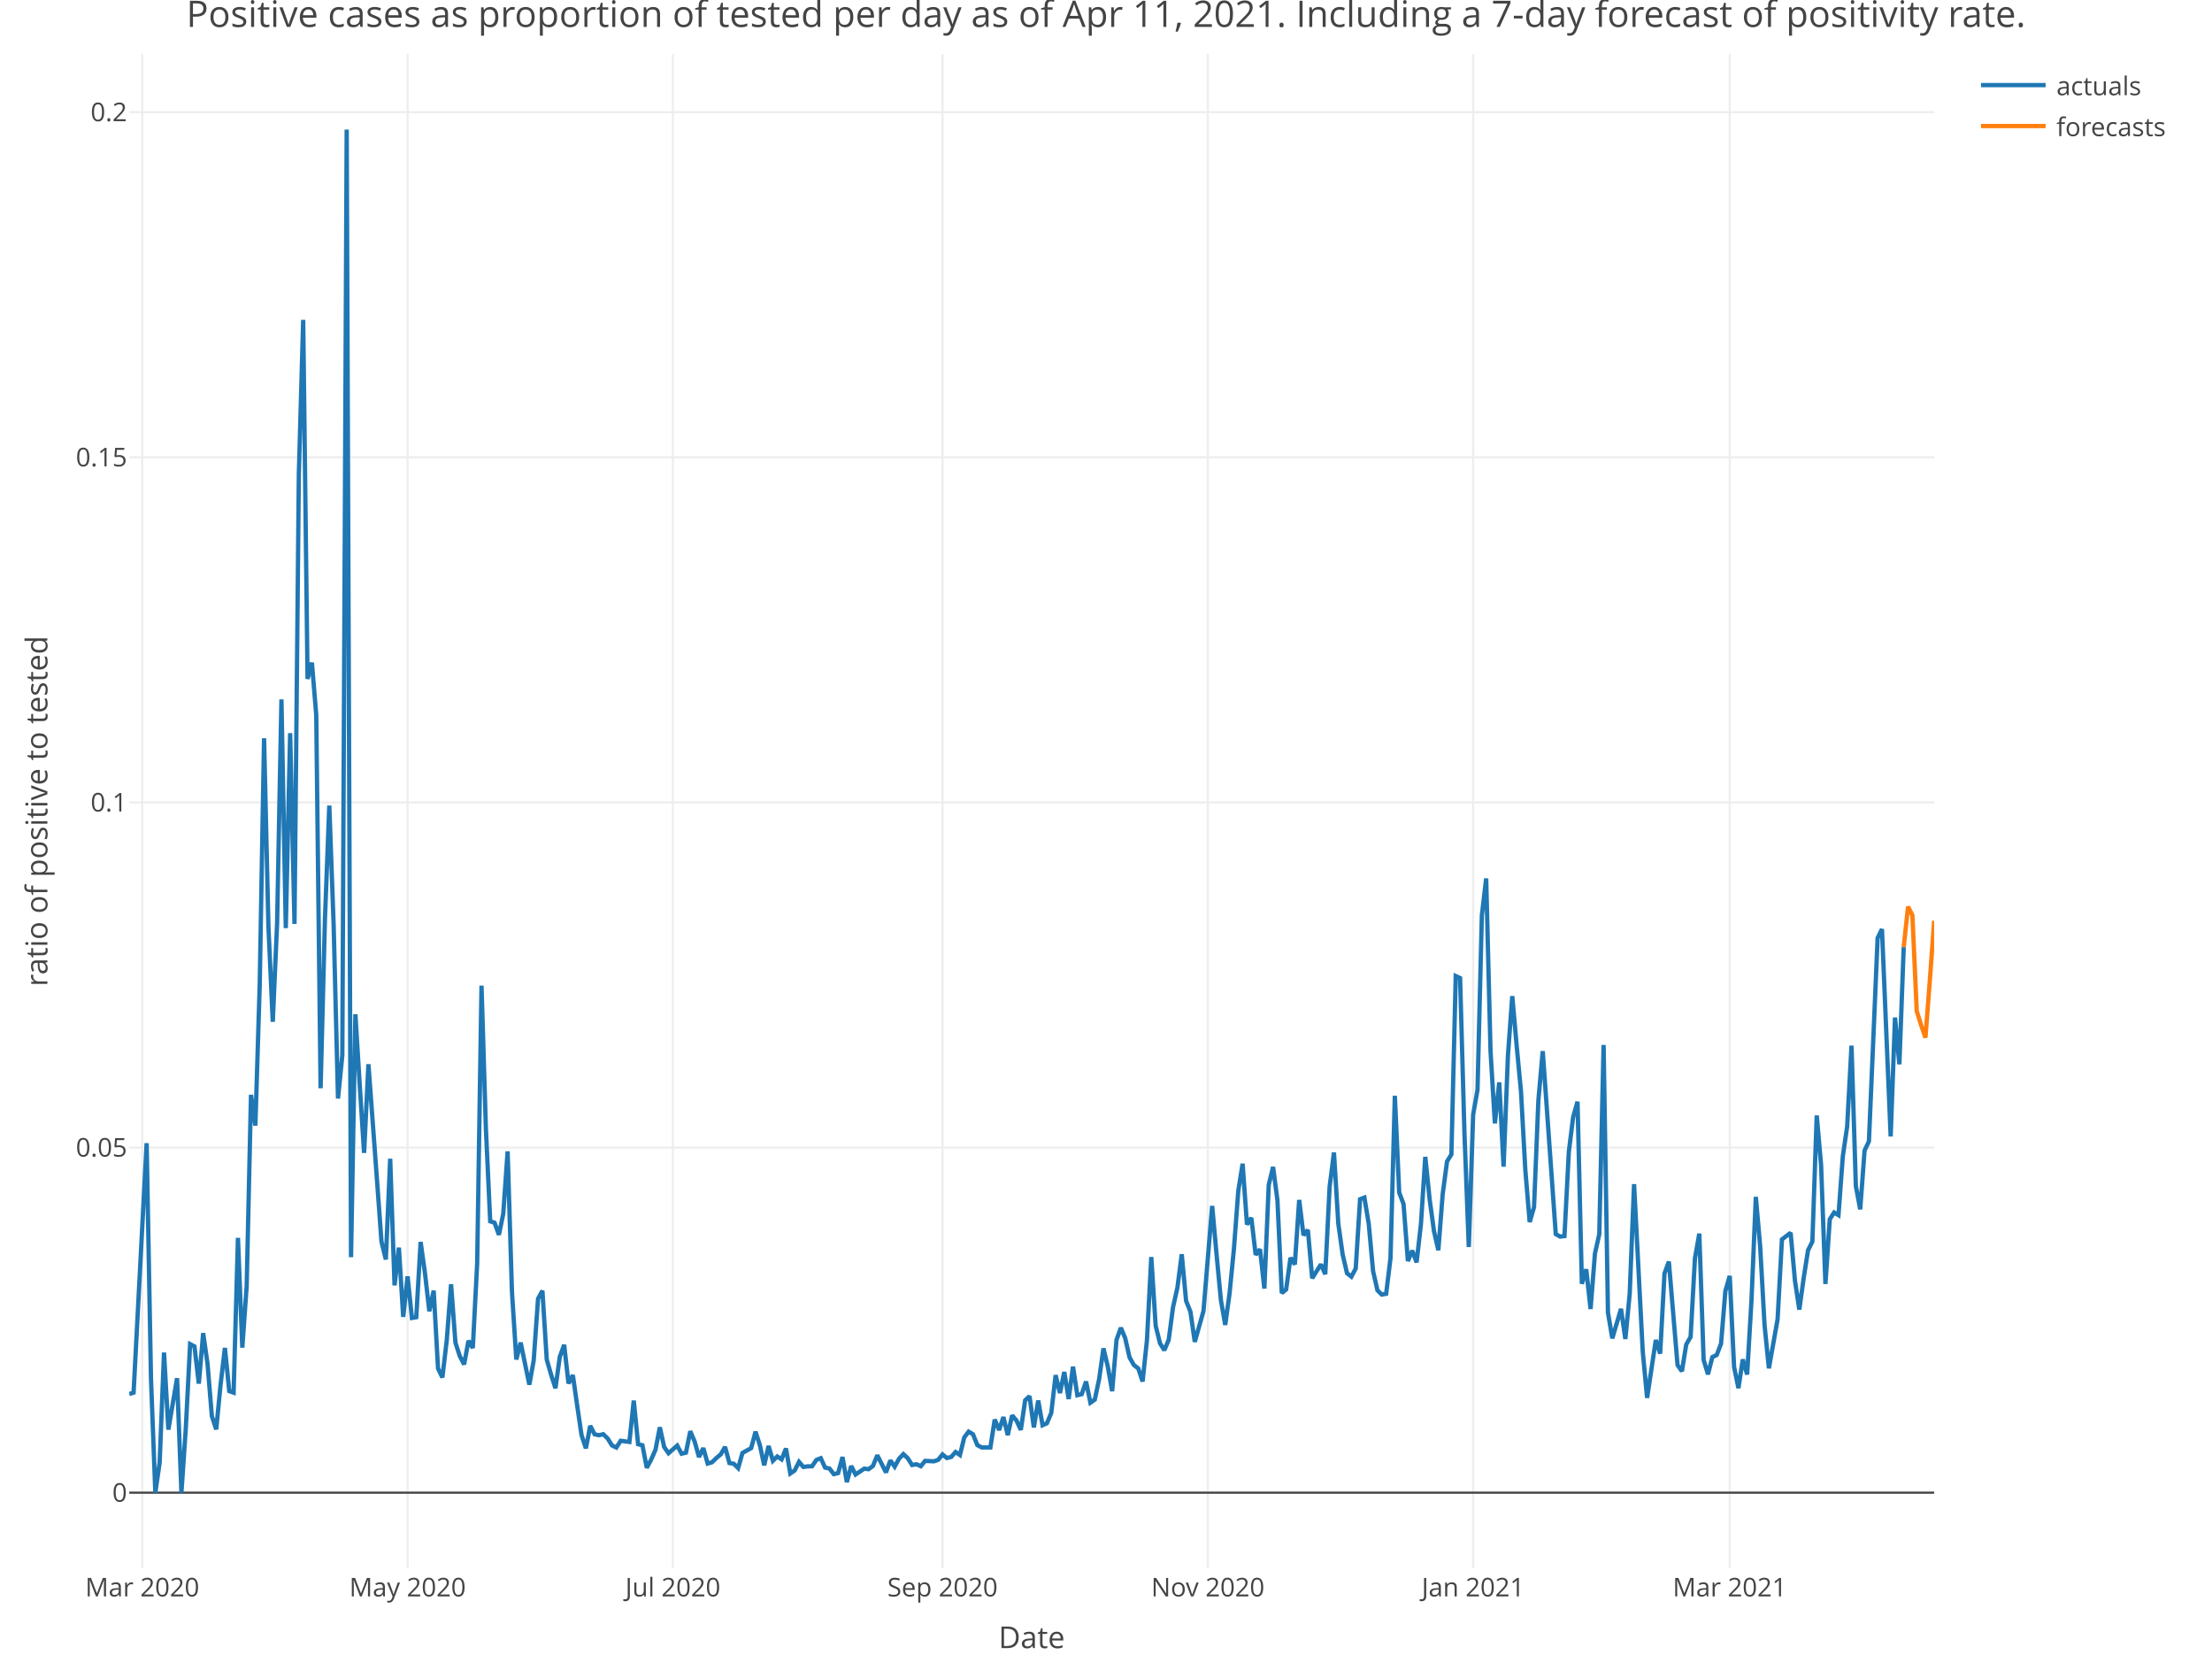
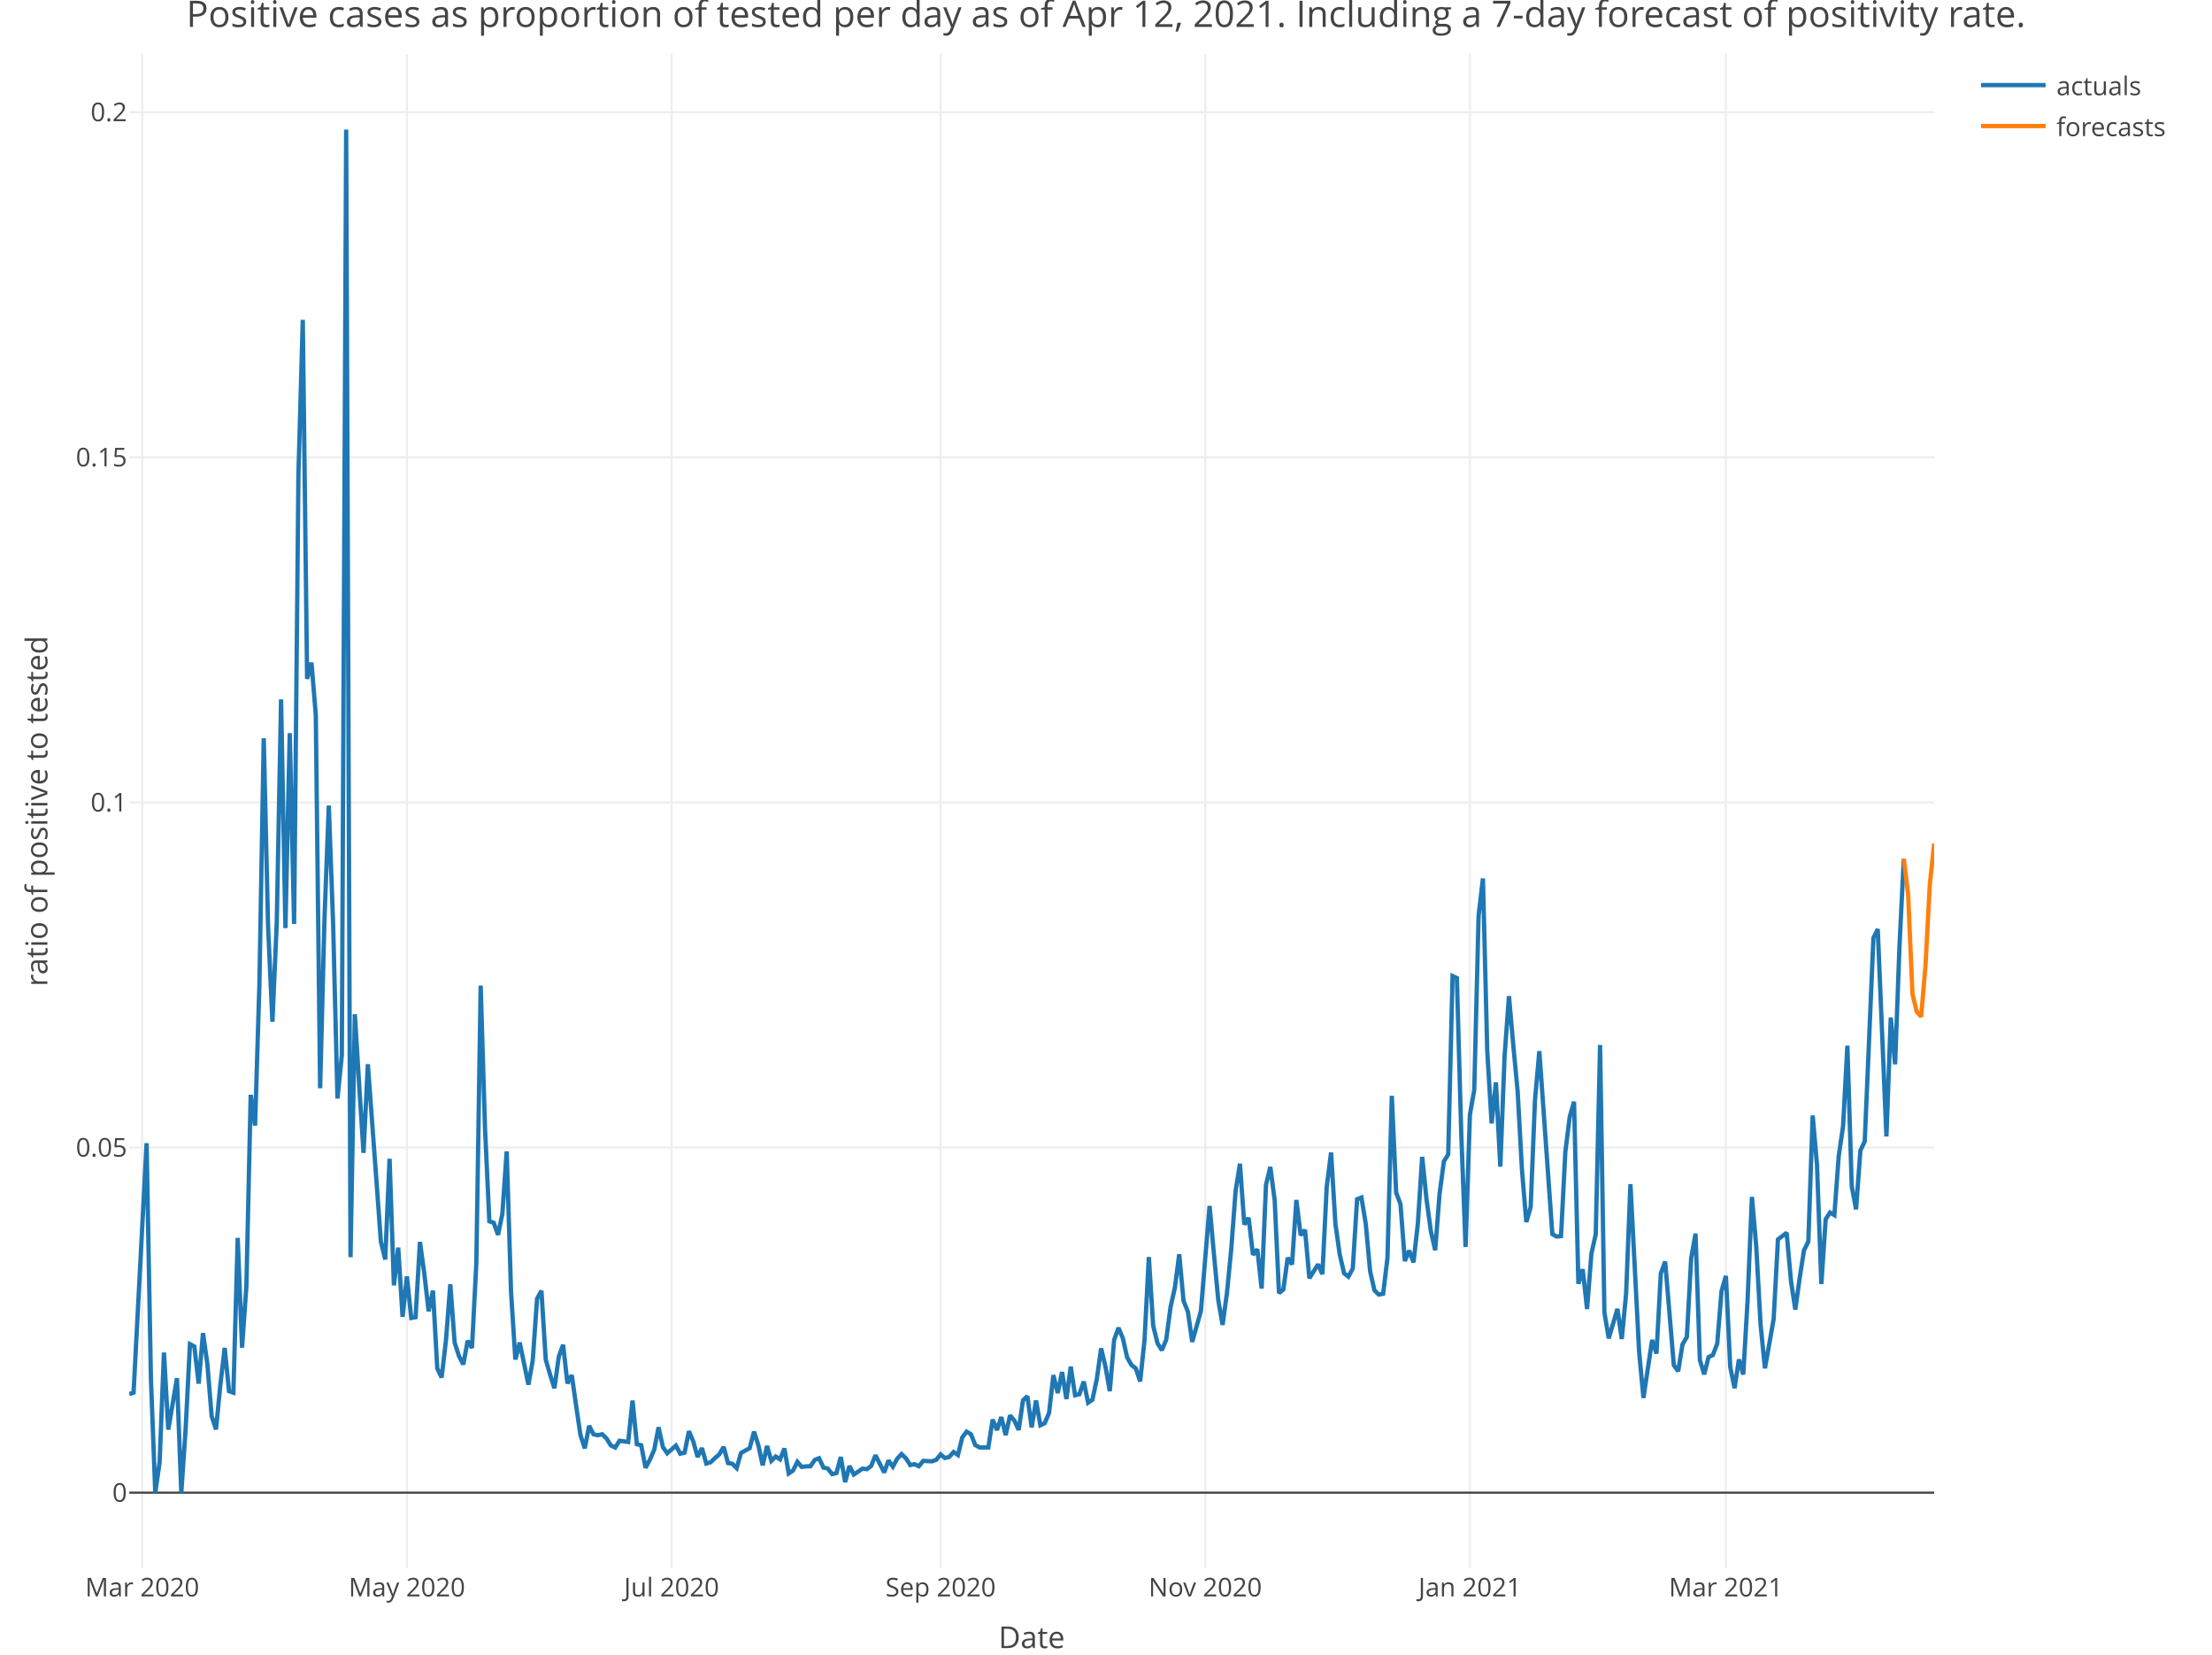
<svg xmlns="http://www.w3.org/2000/svg" class="main-svg" width="1027" height="768" style="" viewBox="0 0 1027 768">
  <rect x="0" y="0" width="1027" height="768" style="fill: rgb(255, 255, 255); fill-opacity: 1;" />
-   <defs id="defs-550c18">
+   <defs id="defs-4f61d3">
    <g class="clips">
-       <clipPath id="clip550c18xyplot" class="plotclip">
+       <clipPath id="clip4f61d3xyplot" class="plotclip">
        <rect width="838" height="703" />
      </clipPath>
-       <clipPath class="axesclip" id="clip550c18x">
+       <clipPath class="axesclip" id="clip4f61d3x">
        <rect x="60" y="0" width="838" height="768" />
      </clipPath>
-       <clipPath class="axesclip" id="clip550c18y">
+       <clipPath class="axesclip" id="clip4f61d3y">
        <rect x="0" y="25" width="1027" height="703" />
      </clipPath>
-       <clipPath class="axesclip" id="clip550c18xy">
+       <clipPath class="axesclip" id="clip4f61d3xy">
        <rect x="60" y="25" width="838" height="703" />
      </clipPath>
    </g>
    <g class="gradients" />
  </defs>
  <g class="bglayer" />
  <g class="layer-below">
    <g class="imagelayer" />
    <g class="shapelayer" />
  </g>
  <g class="cartesianlayer">
    <g class="subplot xy">
      <g class="layer-subplot">
        <g class="shapelayer" />
        <g class="imagelayer" />
      </g>
      <g class="gridlayer">
        <g class="x">
-           <path class="xgrid crisp" transform="translate(66.06,0)" d="M0,25v703" style="stroke: rgb(238, 238, 238); stroke-opacity: 1; stroke-width: 1px;" />
-           <path class="xgrid crisp" transform="translate(189.23,0)" d="M0,25v703" style="stroke: rgb(238, 238, 238); stroke-opacity: 1; stroke-width: 1px;" />
-           <path class="xgrid crisp" transform="translate(312.41,0)" d="M0,25v703" style="stroke: rgb(238, 238, 238); stroke-opacity: 1; stroke-width: 1px;" />
-           <path class="xgrid crisp" transform="translate(437.6,0)" d="M0,25v703" style="stroke: rgb(238, 238, 238); stroke-opacity: 1; stroke-width: 1px;" />
-           <path class="xgrid crisp" transform="translate(560.78,0)" d="M0,25v703" style="stroke: rgb(238, 238, 238); stroke-opacity: 1; stroke-width: 1px;" />
-           <path class="xgrid crisp" transform="translate(683.96,0)" d="M0,25v703" style="stroke: rgb(238, 238, 238); stroke-opacity: 1; stroke-width: 1px;" />
-           <path class="xgrid crisp" transform="translate(803.09,0)" d="M0,25v703" style="stroke: rgb(238, 238, 238); stroke-opacity: 1; stroke-width: 1px;" />
+           <path class="xgrid crisp" transform="translate(66.04,0)" d="M0,25v703" style="stroke: rgb(238, 238, 238); stroke-opacity: 1; stroke-width: 1px;" />
+           <path class="xgrid crisp" transform="translate(188.92,0)" d="M0,25v703" style="stroke: rgb(238, 238, 238); stroke-opacity: 1; stroke-width: 1px;" />
+           <path class="xgrid crisp" transform="translate(311.8,0)" d="M0,25v703" style="stroke: rgb(238, 238, 238); stroke-opacity: 1; stroke-width: 1px;" />
+           <path class="xgrid crisp" transform="translate(436.7,0)" d="M0,25v703" style="stroke: rgb(238, 238, 238); stroke-opacity: 1; stroke-width: 1px;" />
+           <path class="xgrid crisp" transform="translate(559.58,0)" d="M0,25v703" style="stroke: rgb(238, 238, 238); stroke-opacity: 1; stroke-width: 1px;" />
+           <path class="xgrid crisp" transform="translate(682.46,0)" d="M0,25v703" style="stroke: rgb(238, 238, 238); stroke-opacity: 1; stroke-width: 1px;" />
+           <path class="xgrid crisp" transform="translate(801.31,0)" d="M0,25v703" style="stroke: rgb(238, 238, 238); stroke-opacity: 1; stroke-width: 1px;" />
        </g>
        <g class="y">
          <path class="ygrid crisp" transform="translate(0,532.65)" d="M60,0h838" style="stroke: rgb(238, 238, 238); stroke-opacity: 1; stroke-width: 1px;" />
          <path class="ygrid crisp" transform="translate(0,372.46)" d="M60,0h838" style="stroke: rgb(238, 238, 238); stroke-opacity: 1; stroke-width: 1px;" />
          <path class="ygrid crisp" transform="translate(0,212.26)" d="M60,0h838" style="stroke: rgb(238, 238, 238); stroke-opacity: 1; stroke-width: 1px;" />
          <path class="ygrid crisp" transform="translate(0,52.06)" d="M60,0h838" style="stroke: rgb(238, 238, 238); stroke-opacity: 1; stroke-width: 1px;" />
        </g>
      </g>
      <g class="zerolinelayer">
        <path class="yzl zl crisp" transform="translate(0,692.85)" d="M60,0h838" style="stroke: rgb(68, 68, 68); stroke-opacity: 1; stroke-width: 1px;" />
      </g>
      <path class="xlines-below" />
      <path class="ylines-below" />
      <g class="overlines-below" />
      <g class="xaxislayer-below" />
      <g class="yaxislayer-below" />
      <g class="overaxes-below" />
-       <g class="plot" transform="translate(60, 25)" clip-path="url('#clip550c18xyplot')">
+       <g class="plot" transform="translate(60, 25)" clip-path="url('#clip4f61d3xyplot')">
        <g class="scatterlayer mlayer">
-           <g class="trace scatter tracec115da" style="stroke-miterlimit: 2; opacity: 1;">
+           <g class="trace scatter trace7a724a" style="stroke-miterlimit: 2; opacity: 1;">
            <g class="fills" />
            <g class="errorbars" />
            <g class="lines">
-               <path class="js-line" d="M0,622.08L2.02,621.42L8.08,505.63L10.1,614.89L12.12,667.85L14.13,653.8L16.15,602.8L18.17,638.59L22.21,614.7L24.23,667.85L26.25,638.18L28.27,598.9L30.29,599.97L32.31,617.23L34.33,593.79L36.35,608L38.37,632.36L40.39,638.47L42.4,617.81L44.42,600.66L46.44,620.7L48.46,621.42L50.48,549.58L52.5,600.54L54.52,572.07L56.54,483.2L58.56,497.46L60.58,432.27L62.6,317.67L64.62,404.9L66.64,449.29L68.66,403.44L70.67,299.64L72.69,405.8L74.71,315.31L76.73,403.85L78.75,194.99L80.77,123.47L82.79,290.13L84.81,282.57L86.83,306.88L88.85,480.13L90.87,401.54L92.89,348.91L94.91,404.5L96.93,484.89L98.94,464.79L100.96,35.15L102.98,558.54L105,445.78L107.02,478.64L109.04,510.14L111.06,468.98L115.1,523.68L117.12,551.37L119.14,559.61L121.16,512.85L123.18,571.63L125.2,554.1L127.21,586.26L129.23,567.44L131.25,586.75L133.27,586.4L135.29,551.47L137.31,566L139.33,583.63L141.35,574.06L143.37,610.19L145.39,614.38L147.41,597.21L149.43,571.12L151.45,598.21L153.47,604.43L155.48,608.32L157.5,597.34L159.52,600.68L161.54,561.46L163.56,432.5L165.58,498.58L167.6,541.9L169.62,542.55L171.64,548.15L173.66,538.38L175.68,509.42L177.7,574.73L179.72,606.03L181.73,598.19L185.77,617.71L187.79,606.46L189.81,577.83L191.83,574.11L193.85,606.1L195.87,613.07L197.89,619.36L199.91,604.76L201.93,599.22L203.95,617.15L205.97,613.3L207.99,627.52L210,641.13L212.02,647.27L214.04,636.81L216.06,640.74L218.08,641.19L220.1,640.71L222.12,642.7L224.14,645.92L226.16,646.9L228.18,643.75L232.22,644.3L234.24,625.1L236.26,645.35L238.27,645.84L240.29,656.3L242.31,652.54L244.33,647.93L246.35,637.5L248.37,646.68L250.39,649.53L254.43,646L256.45,649.76L258.47,649.27L260.49,639.33L262.51,644.1L264.53,651.29L266.54,647.16L268.56,654.33L270.58,653.74L272.6,651.78L274.62,650.06L276.64,646.61L278.66,654.1L280.68,654.43L282.7,656.44L284.72,649.41L288.76,647.17L290.78,639.54L292.8,645.81L294.81,655.16L296.83,646.16L298.85,653.06L300.87,651.06L302.89,652.39L304.91,647.33L306.93,658.93L308.95,657.55L310.97,653.55L312.99,655.91L315.01,655.64L317.03,655.6L319.05,652.64L321.07,651.86L323.08,656.22L325.1,656.63L327.12,659.23L329.14,658.74L331.16,651.31L333.18,662.95L335.2,655.46L337.22,659.41L339.24,658.07L341.26,656.69L343.28,656.95L345.3,655.44L347.32,650.49L351.35,658.45L353.37,652.9L355.39,655.77L357.41,652.09L359.43,649.95L361.45,651.84L363.47,655.01L365.49,654.64L367.51,655.57L369.53,653.08L373.57,653.3L375.59,652.61L377.6,650.1L379.62,651.77L381.64,651.26L383.66,648.97L385.68,650.37L387.7,642.19L389.72,639.53L391.74,640.73L393.76,645.77L395.78,646.85L399.82,646.86L401.84,633.9L403.86,638.78L405.87,632.76L407.89,641.13L409.91,631.99L411.93,634.36L413.95,638.71L415.97,624.97L417.99,623.07L420.01,637.56L422.03,625.07L424.05,636.55L426.07,635.62L428.09,630.84L430.11,613.3L432.13,621.6L434.14,611.84L436.16,624.37L438.18,609.35L440.2,622.62L442.22,622.13L444.24,616.26L446.26,626.08L448.28,624.69L450.3,615.19L452.32,600.87L454.34,609.34L456.36,620.74L458.38,596.96L460.4,591.32L462.41,596.12L464.43,605.07L466.45,608.61L468.47,610.18L470.49,616.24L472.51,597.06L474.53,558.47L476.55,590.32L478.57,598.51L480.59,601.72L482.61,596.88L484.63,581.74L486.65,572.69L488.67,557.19L490.68,578.81L492.7,583.84L494.72,597.85L498.76,583.55L500.78,559.02L502.8,534.77L504.82,557.15L506.84,578.42L508.86,589.98L510.88,575.25L512.9,554.62L514.92,527.74L516.93,515.16L518.95,543.38L520.97,540.29L522.99,557.44L525.01,554.88L527.03,573.11L529.05,525L531.07,516.66L533.09,532.08L535.11,575.19L537.13,573.54L539.15,558.83L541.17,561.9L543.19,531.98L545.2,548.35L547.22,545.91L549.24,568.32L553.28,561.88L555.3,566.43L557.32,525.89L559.34,509.97L561.36,543.03L563.38,557.32L565.4,566.01L567.42,567.58L569.44,563.81L571.46,531.65L573.47,530.86L575.49,543.11L577.51,565.06L579.53,573.94L581.55,575.9L583.57,575.51L585.59,558.98L587.61,483.63L589.63,528.53L591.65,533.92L593.67,560.34L595.69,555.49L597.71,560.95L599.73,543.05L601.74,511.99L603.76,531.69L605.78,546.47L607.8,555.31L609.82,529.24L611.84,514.11L613.86,510.83L615.88,428.06L617.9,429L619.92,500.87L621.94,553.82L623.96,492.37L625.98,480.92L628,400.04L630.01,382.75L632.03,462.85L634.05,496.43L636.07,477.4L638.09,516.53L640.11,464.99L642.13,437.37L644.15,460.25L646.17,481.58L648.19,518.12L650.21,542.24L652.23,535.31L654.25,485.67L656.27,462.9L662.32,547.82L664.34,548.98L666.36,548.74L668.38,509.64L670.4,493.44L672.42,486.36L674.44,570.9L676.46,564.15L678.48,582.6L680.5,556.94L682.52,547.88L684.53,460.05L686.55,584.25L688.57,596.21L692.61,582.53L694.63,596.52L696.65,575.5L698.67,524.65L702.71,602.43L704.73,623.85L708.77,596.97L710.79,603.31L712.8,566.1L714.82,560.6L718.86,608.64L720.88,611.49L722.9,599.06L724.92,595.56L726.94,559.07L728.96,547.61L730.98,606.29L733,612.9L735.02,604.92L737.04,603.95L739.06,598.67L741.07,574.24L743.09,567.25L745.11,609.51L747.13,619.33L749.15,606L751.17,613L753.19,578.51L755.21,530.56L757.23,553.71L759.25,589.98L761.27,610.13L765.31,587.36L767.33,550.3L771.36,547.22L773.38,569.5L775.4,582.88L777.42,568.25L779.44,555.34L781.46,551.3L783.48,492.76L785.5,515.7L787.52,570.98L789.54,540.92L791.56,537.8L793.58,539.02L795.6,511.69L797.61,497.87L799.63,460.36L801.65,525.56L803.67,536.33L805.69,509.07L807.71,504.77L809.73,457.78L811.75,410.4L813.77,406.27L817.81,502.5L819.83,447.31L821.85,469.01L823.87,414.62" style="vector-effect: non-scaling-stroke; fill: none; stroke: rgb(31, 119, 180); stroke-opacity: 1; stroke-width: 2px; opacity: 1;" />
+               <path class="js-line" d="M0,622.08L2.01,621.42L8.06,505.63L10.07,614.89L12.09,667.85L14.1,653.8L16.12,602.8L18.13,638.59L22.16,614.7L24.17,667.85L26.19,638.18L28.2,598.9L30.22,599.97L32.23,617.23L34.25,593.79L36.26,608L38.27,632.36L40.29,638.47L42.3,617.81L44.32,600.66L46.33,620.7L48.35,621.42L50.36,549.58L52.38,600.54L54.39,572.07L56.4,483.2L58.42,497.46L60.43,432.27L62.45,317.67L64.46,404.9L66.48,449.29L68.49,403.44L70.5,299.64L72.52,405.8L74.53,315.31L76.55,403.85L78.56,194.99L80.58,123.47L82.59,290.13L84.61,282.57L86.62,306.88L88.63,480.13L90.65,401.54L92.66,348.91L94.68,404.5L96.69,484.89L98.71,464.79L100.72,35.15L102.74,558.54L104.75,445.78L106.76,478.64L108.78,510.14L110.79,468.98L114.82,523.68L116.84,551.37L118.85,559.61L120.87,512.85L122.88,571.63L124.89,554.1L126.91,586.26L128.92,567.44L130.94,586.75L132.95,586.4L134.97,551.47L136.98,566L139,583.63L141.01,574.06L143.02,610.19L145.04,614.38L147.05,597.21L149.07,571.12L151.08,598.21L153.1,604.43L155.11,608.32L157.13,597.34L159.14,600.68L161.15,561.46L163.17,432.5L165.18,498.58L167.2,541.9L169.21,542.55L171.23,548.15L173.24,538.38L175.25,509.42L177.27,574.73L179.28,606.03L181.3,598.19L185.33,617.71L187.34,606.46L189.36,577.83L191.37,574.11L193.38,606.1L195.4,613.07L197.41,619.36L199.43,604.76L201.44,599.22L203.46,617.15L205.47,613.3L207.49,627.52L209.5,641.13L211.51,647.27L213.53,636.81L215.54,640.74L217.56,641.19L219.57,640.71L221.59,642.7L223.6,645.92L225.62,646.9L227.63,643.75L231.66,644.3L233.67,625.1L235.69,645.35L237.7,645.84L239.72,656.3L241.73,652.54L243.75,647.93L245.76,637.5L247.77,646.68L249.79,649.53L253.82,646L255.83,649.76L257.85,649.27L259.86,639.33L261.88,644.1L263.89,651.29L265.9,647.16L267.92,654.33L269.93,653.74L271.95,651.78L273.96,650.06L275.98,646.61L277.99,654.1L280,654.43L282.02,656.44L284.03,649.41L288.06,647.17L290.08,639.54L292.09,645.81L294.11,655.16L296.12,646.16L298.13,653.06L300.15,651.06L302.16,652.39L304.18,647.33L306.19,658.93L308.21,657.55L310.22,653.55L312.24,655.91L314.25,655.64L316.26,655.6L318.28,652.64L320.29,651.86L322.31,656.22L324.32,656.63L326.34,659.23L328.35,658.74L330.37,651.31L332.38,662.95L334.39,655.46L336.41,659.41L338.42,658.07L340.44,656.69L342.45,656.95L344.47,655.44L346.48,650.49L350.51,658.45L352.52,652.9L354.54,655.77L356.55,652.09L358.57,649.95L360.58,651.84L362.6,655.01L364.61,654.64L366.63,655.57L368.64,653.08L372.67,653.3L374.68,652.61L376.7,650.1L378.71,651.77L380.73,651.26L382.74,648.97L384.75,650.37L386.77,642.19L388.78,639.53L390.8,640.73L392.81,645.77L394.83,646.85L398.86,646.86L400.87,633.9L402.88,638.78L404.9,632.76L406.91,641.13L408.93,631.99L410.94,634.36L412.96,638.71L414.97,624.97L416.99,623.07L419,637.56L421.01,625.07L423.03,636.55L425.04,635.62L427.06,630.84L429.07,613.3L431.09,621.6L433.1,611.84L435.12,624.37L437.13,609.35L439.14,622.62L441.16,622.13L443.17,616.26L445.19,626.08L447.2,624.69L449.22,615.19L451.23,600.87L453.25,609.34L455.26,620.74L457.27,596.96L459.29,591.32L461.3,596.12L463.32,605.07L465.33,608.61L467.35,610.18L469.36,616.24L471.38,597.06L473.39,558.47L475.4,590.32L477.42,598.51L479.43,601.72L481.45,596.88L483.46,581.74L485.48,572.69L487.49,557.19L489.5,578.81L491.52,583.84L493.53,597.85L497.56,583.55L499.58,559.02L501.59,534.77L503.61,557.15L505.62,578.42L507.63,589.98L509.65,575.25L511.66,554.62L513.68,527.74L515.69,515.16L517.71,543.38L519.72,540.29L521.74,557.44L523.75,554.88L525.76,573.11L527.78,525L529.79,516.66L531.81,532.08L533.82,575.19L535.84,573.54L537.85,558.83L539.87,561.9L541.88,531.98L543.89,548.35L545.91,545.91L547.92,568.32L551.95,561.88L553.97,566.43L555.98,525.89L558,509.97L560.01,543.03L562.02,557.32L564.04,566.01L566.05,567.58L568.07,563.81L570.08,531.65L572.1,530.86L574.11,543.11L576.13,565.06L578.14,573.94L580.15,575.9L582.17,575.51L584.18,558.98L586.2,483.63L588.21,528.53L590.23,533.92L592.24,560.34L594.25,555.49L596.27,560.95L598.28,543.05L600.3,511.99L602.31,531.69L604.33,546.47L606.34,555.31L608.36,529.24L610.37,514.11L612.38,510.83L614.4,428.06L616.41,429L618.43,500.87L620.44,553.82L622.46,492.37L624.47,480.92L626.49,400.04L628.5,382.75L630.51,462.85L632.53,496.43L634.54,477.4L636.56,516.53L638.57,464.99L640.59,437.37L642.6,460.25L644.62,481.58L646.63,518.12L648.64,542.24L650.66,535.31L652.67,485.67L654.69,462.9L660.73,547.82L662.75,548.98L664.76,548.74L666.77,509.64L668.79,493.44L670.8,486.36L672.82,570.9L674.83,564.15L676.85,582.6L678.86,556.94L680.88,547.88L682.89,460.05L684.9,584.25L686.92,596.21L690.95,582.53L692.96,596.52L694.98,575.5L696.99,524.65L701.02,602.43L703.03,623.85L707.06,596.97L709.08,603.31L711.09,566.1L713.11,560.6L717.13,608.64L719.15,611.49L721.16,599.06L723.18,595.56L725.19,559.07L727.21,547.61L729.22,606.29L731.24,612.9L733.25,604.92L735.26,603.95L737.28,598.67L739.29,574.24L741.31,567.25L743.32,609.51L745.34,619.33L747.35,606L749.37,613L751.38,578.51L753.39,530.56L755.41,553.71L757.42,589.98L759.44,610.13L763.47,587.36L765.48,550.3L769.51,547.22L771.52,569.5L773.54,582.88L775.55,568.25L777.57,555.34L779.58,551.3L781.6,492.76L783.61,515.7L785.63,570.98L787.64,540.92L789.65,537.8L791.67,539.02L793.68,511.69L795.7,497.87L797.71,460.36L799.73,525.56L801.74,536.33L803.75,509.07L805.77,504.77L807.78,457.78L809.8,410.4L811.81,406.27L815.84,502.5L817.86,447.31L819.87,469.01L821.88,414.62L823.9,373.65" style="vector-effect: non-scaling-stroke; fill: none; stroke: rgb(31, 119, 180); stroke-opacity: 1; stroke-width: 2px; opacity: 1;" />
            </g>
            <g class="points" />
            <g class="text" />
          </g>
-           <g class="trace scatter traceded9da" style="stroke-miterlimit: 2; opacity: 1;">
+           <g class="trace scatter trace54e3af" style="stroke-miterlimit: 2; opacity: 1;">
            <g class="fills" />
            <g class="errorbars" />
            <g class="lines">
-               <path class="js-line" d="M823.87,414.62L825.88,395.84L827.9,399.85L829.92,444.3L831.94,450.78L833.96,456.64L835.98,430.31L838,402.41" style="vector-effect: non-scaling-stroke; fill: none; stroke: rgb(255, 127, 14); stroke-opacity: 1; stroke-width: 2px; opacity: 1;" />
+               <path class="js-line" d="M823.9,373.65L825.91,390.04L827.93,436.42L829.94,444.67L831.96,446.88L833.97,423.27L835.99,385.59L838,366.56" style="vector-effect: non-scaling-stroke; fill: none; stroke: rgb(255, 127, 14); stroke-opacity: 1; stroke-width: 2px; opacity: 1;" />
            </g>
            <g class="points" />
            <g class="text" />
          </g>
        </g>
      </g>
      <g class="overplot" />
      <path class="xlines-above crisp" style="fill: none;" d="M0,0" />
      <path class="ylines-above crisp" style="fill: none;" d="M0,0" />
      <g class="overlines-above" />
      <g class="xaxislayer-above">
        <g class="xtick">
-           <text text-anchor="middle" x="0" y="741" transform="translate(66.06,0)" style="font-family: 'Open Sans', verdana, arial, sans-serif; font-size: 12px; fill: rgb(68, 68, 68); fill-opacity: 1; white-space: pre;">Mar 2020</text>
+           <text text-anchor="middle" x="0" y="741" transform="translate(66.04,0)" style="font-family: 'Open Sans', verdana, arial, sans-serif; font-size: 12px; fill: rgb(68, 68, 68); fill-opacity: 1; white-space: pre;">Mar 2020</text>
        </g>
        <g class="xtick">
-           <text text-anchor="middle" x="0" y="741" transform="translate(189.23,0)" style="font-family: 'Open Sans', verdana, arial, sans-serif; font-size: 12px; fill: rgb(68, 68, 68); fill-opacity: 1; white-space: pre;">May 2020</text>
+           <text text-anchor="middle" x="0" y="741" transform="translate(188.92,0)" style="font-family: 'Open Sans', verdana, arial, sans-serif; font-size: 12px; fill: rgb(68, 68, 68); fill-opacity: 1; white-space: pre;">May 2020</text>
        </g>
        <g class="xtick">
-           <text text-anchor="middle" x="0" y="741" transform="translate(312.41,0)" style="font-family: 'Open Sans', verdana, arial, sans-serif; font-size: 12px; fill: rgb(68, 68, 68); fill-opacity: 1; white-space: pre;">Jul 2020</text>
+           <text text-anchor="middle" x="0" y="741" transform="translate(311.8,0)" style="font-family: 'Open Sans', verdana, arial, sans-serif; font-size: 12px; fill: rgb(68, 68, 68); fill-opacity: 1; white-space: pre;">Jul 2020</text>
        </g>
        <g class="xtick">
-           <text text-anchor="middle" x="0" y="741" transform="translate(437.6,0)" style="font-family: 'Open Sans', verdana, arial, sans-serif; font-size: 12px; fill: rgb(68, 68, 68); fill-opacity: 1; white-space: pre;">Sep 2020</text>
+           <text text-anchor="middle" x="0" y="741" transform="translate(436.7,0)" style="font-family: 'Open Sans', verdana, arial, sans-serif; font-size: 12px; fill: rgb(68, 68, 68); fill-opacity: 1; white-space: pre;">Sep 2020</text>
        </g>
        <g class="xtick">
-           <text text-anchor="middle" x="0" y="741" transform="translate(560.78,0)" style="font-family: 'Open Sans', verdana, arial, sans-serif; font-size: 12px; fill: rgb(68, 68, 68); fill-opacity: 1; white-space: pre;">Nov 2020</text>
+           <text text-anchor="middle" x="0" y="741" transform="translate(559.58,0)" style="font-family: 'Open Sans', verdana, arial, sans-serif; font-size: 12px; fill: rgb(68, 68, 68); fill-opacity: 1; white-space: pre;">Nov 2020</text>
        </g>
        <g class="xtick">
-           <text text-anchor="middle" x="0" y="741" transform="translate(683.96,0)" style="font-family: 'Open Sans', verdana, arial, sans-serif; font-size: 12px; fill: rgb(68, 68, 68); fill-opacity: 1; white-space: pre;">Jan 2021</text>
+           <text text-anchor="middle" x="0" y="741" transform="translate(682.46,0)" style="font-family: 'Open Sans', verdana, arial, sans-serif; font-size: 12px; fill: rgb(68, 68, 68); fill-opacity: 1; white-space: pre;">Jan 2021</text>
        </g>
        <g class="xtick">
-           <text text-anchor="middle" x="0" y="741" transform="translate(803.09,0)" style="font-family: 'Open Sans', verdana, arial, sans-serif; font-size: 12px; fill: rgb(68, 68, 68); fill-opacity: 1; white-space: pre;">Mar 2021</text>
+           <text text-anchor="middle" x="0" y="741" transform="translate(801.31,0)" style="font-family: 'Open Sans', verdana, arial, sans-serif; font-size: 12px; fill: rgb(68, 68, 68); fill-opacity: 1; white-space: pre;">Mar 2021</text>
        </g>
      </g>
      <g class="yaxislayer-above">
        <g class="ytick">
          <text text-anchor="end" x="59" y="4.2" transform="translate(0,692.85)" style="font-family: 'Open Sans', verdana, arial, sans-serif; font-size: 12px; fill: rgb(68, 68, 68); fill-opacity: 1; white-space: pre;">0</text>
        </g>
        <g class="ytick">
          <text text-anchor="end" x="59" y="4.2" transform="translate(0,532.65)" style="font-family: 'Open Sans', verdana, arial, sans-serif; font-size: 12px; fill: rgb(68, 68, 68); fill-opacity: 1; white-space: pre;">0.05</text>
        </g>
        <g class="ytick">
          <text text-anchor="end" x="59" y="4.2" transform="translate(0,372.46)" style="font-family: 'Open Sans', verdana, arial, sans-serif; font-size: 12px; fill: rgb(68, 68, 68); fill-opacity: 1; white-space: pre;">0.1</text>
        </g>
        <g class="ytick">
          <text text-anchor="end" x="59" y="4.2" transform="translate(0,212.26)" style="font-family: 'Open Sans', verdana, arial, sans-serif; font-size: 12px; fill: rgb(68, 68, 68); fill-opacity: 1; white-space: pre;">0.15</text>
        </g>
        <g class="ytick">
          <text text-anchor="end" x="59" y="4.2" transform="translate(0,52.06)" style="font-family: 'Open Sans', verdana, arial, sans-serif; font-size: 12px; fill: rgb(68, 68, 68); fill-opacity: 1; white-space: pre;">0.2</text>
        </g>
      </g>
      <g class="overaxes-above" />
    </g>
  </g>
  <g class="polarlayer" />
  <g class="ternarylayer" />
  <g class="geolayer" />
  <g class="funnelarealayer" />
  <g class="pielayer" />
  <g class="treemaplayer" />
  <g class="sunburstlayer" />
  <g class="glimages" />
-   <defs id="topdefs-550c18">
+   <defs id="topdefs-4f61d3">
    <g class="clips" />
-     <clipPath id="legend550c18">
+     <clipPath id="legend4f61d3">
      <rect width="102" height="48" x="0" y="0" />
    </clipPath>
  </defs>
  <g class="layer-above">
    <g class="imagelayer" />
    <g class="shapelayer" />
  </g>
  <g class="infolayer">
    <g class="legend" pointer-events="all" transform="translate(914.76, 25)">
      <rect class="bg" shape-rendering="crispEdges" style="stroke: rgb(68, 68, 68); stroke-opacity: 1; fill: rgb(255, 255, 255); fill-opacity: 1; stroke-width: 0px;" width="102" height="48" x="0" y="0" />
-       <g class="scrollbox" transform="translate(0, 0)" clip-path="url('#legend550c18')">
+       <g class="scrollbox" transform="translate(0, 0)" clip-path="url('#legend4f61d3')">
        <g class="groups">
          <g class="traces" style="opacity: 1;" transform="translate(0, 14.5)">
            <text class="legendtext" text-anchor="start" x="40" y="4.68" style="font-family: 'Open Sans', verdana, arial, sans-serif; font-size: 12px; fill: rgb(68, 68, 68); fill-opacity: 1; white-space: pre;">actuals</text>
            <g class="layers" style="opacity: 1;">
              <g class="legendfill" />
              <g class="legendlines">
                <path class="js-line" d="M5,0h30" style="fill: none; stroke: rgb(31, 119, 180); stroke-opacity: 1; stroke-width: 2px;" />
              </g>
              <g class="legendsymbols">
                <g class="legendpoints" />
              </g>
            </g>
            <rect class="legendtoggle" x="0" y="-9.5" width="96.219" height="19" style="fill: rgb(0, 0, 0); fill-opacity: 0;" />
          </g>
          <g class="traces" style="opacity: 1;" transform="translate(0, 33.5)">
            <text class="legendtext" text-anchor="start" x="40" y="4.68" style="font-family: 'Open Sans', verdana, arial, sans-serif; font-size: 12px; fill: rgb(68, 68, 68); fill-opacity: 1; white-space: pre;">forecasts</text>
            <g class="layers" style="opacity: 1;">
              <g class="legendfill" />
              <g class="legendlines">
                <path class="js-line" d="M5,0h30" style="fill: none; stroke: rgb(255, 127, 14); stroke-opacity: 1; stroke-width: 2px;" />
              </g>
              <g class="legendsymbols">
                <g class="legendpoints" />
              </g>
            </g>
            <rect class="legendtoggle" x="0" y="-9.5" width="96.219" height="19" style="fill: rgb(0, 0, 0); fill-opacity: 0;" />
          </g>
        </g>
      </g>
      <rect class="scrollbar" rx="20" ry="3" width="0" height="0" style="fill: rgb(128, 139, 164); fill-opacity: 1;" x="0" y="0" />
    </g>
    <g class="g-gtitle">
-       <text class="gtitle" x="513.5" y="12.5" text-anchor="middle" dy="0em" style="font-family: 'Open Sans', verdana, arial, sans-serif; font-size: 17px; fill: rgb(68, 68, 68); opacity: 1; font-weight: normal; white-space: pre;">Positive cases as proportion of tested per day as of Apr 11, 2021. Including a 7-day forecast of positivity rate.</text>
+       <text class="gtitle" x="513.5" y="12.5" text-anchor="middle" dy="0em" style="font-family: 'Open Sans', verdana, arial, sans-serif; font-size: 17px; fill: rgb(68, 68, 68); opacity: 1; font-weight: normal; white-space: pre;">Positive cases as proportion of tested per day as of Apr 12, 2021. Including a 7-day forecast of positivity rate.</text>
    </g>
    <g class="g-xtitle" transform="translate(0,-15)">
      <text class="xtitle" x="479" y="780" text-anchor="middle" style="font-family: 'Open Sans', verdana, arial, sans-serif; font-size: 14px; fill: rgb(68, 68, 68); opacity: 1; font-weight: normal; white-space: pre;">Date</text>
    </g>
    <g class="g-ytitle">
      <text class="ytitle" transform="rotate(-90,22,376.5)" x="22" y="376.5" text-anchor="middle" style="font-family: 'Open Sans', verdana, arial, sans-serif; font-size: 14px; fill: rgb(68, 68, 68); opacity: 1; font-weight: normal; white-space: pre;">ratio of positive to tested</text>
    </g>
  </g>
</svg>
